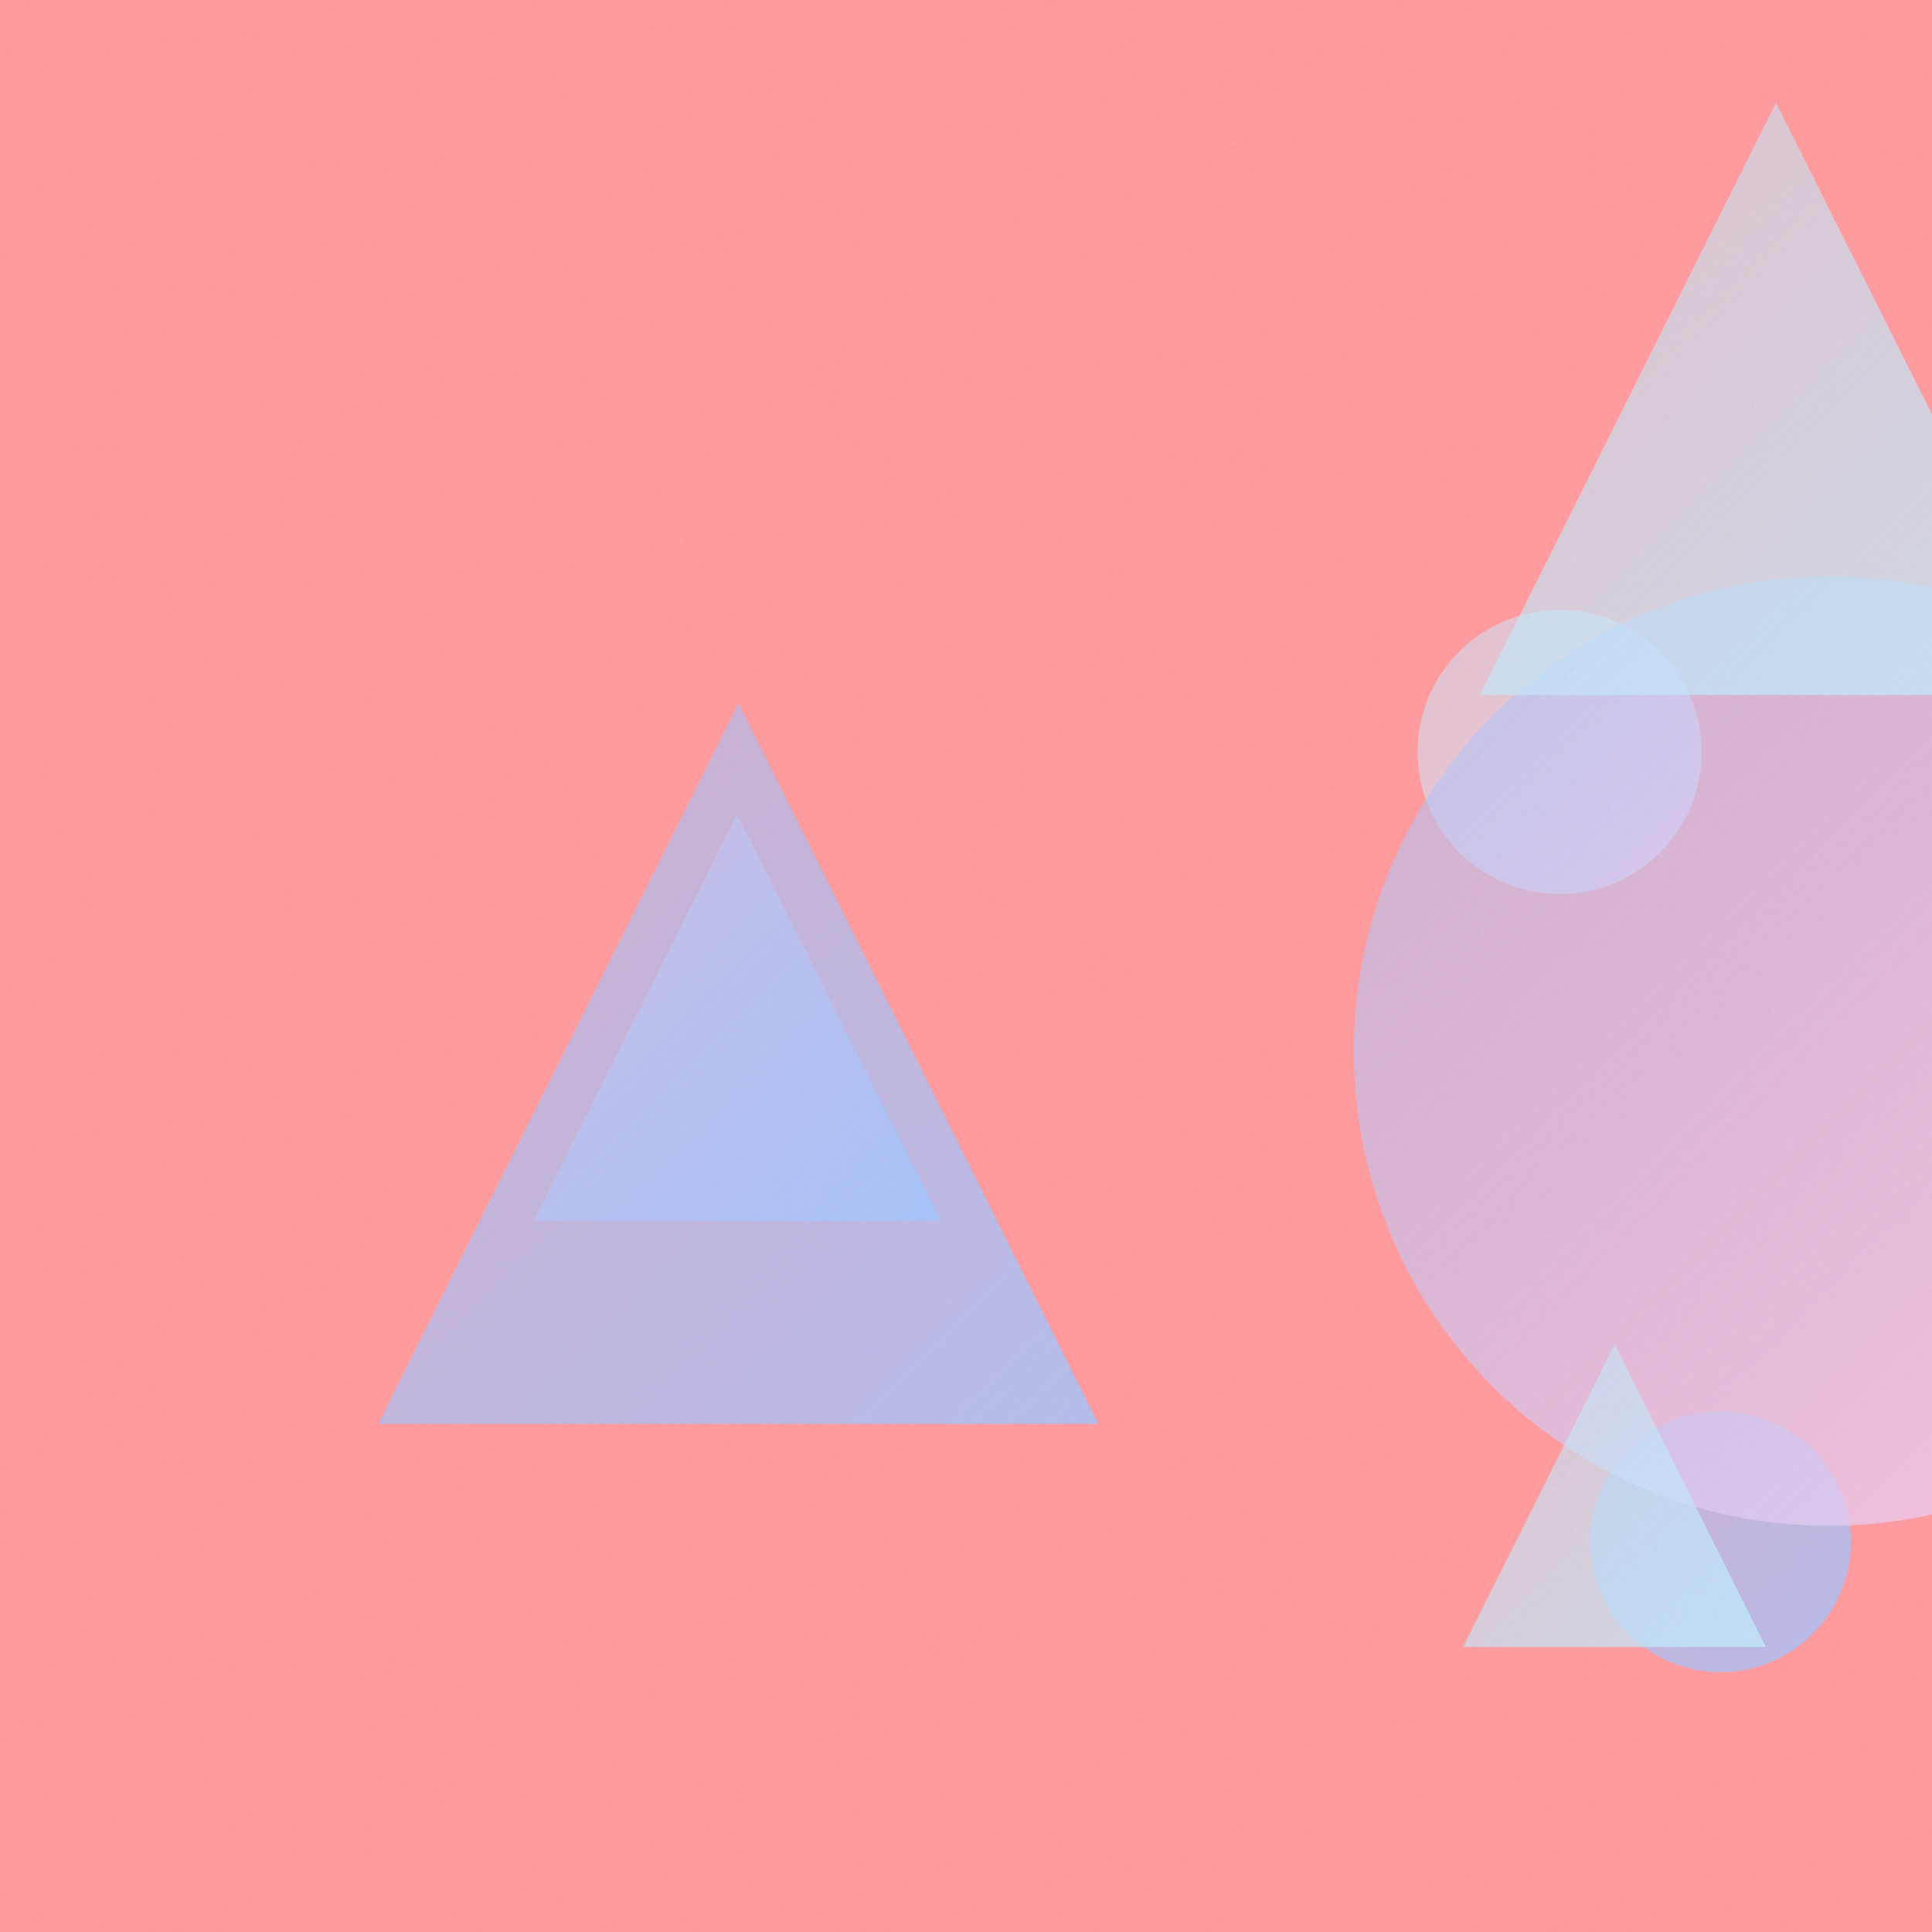
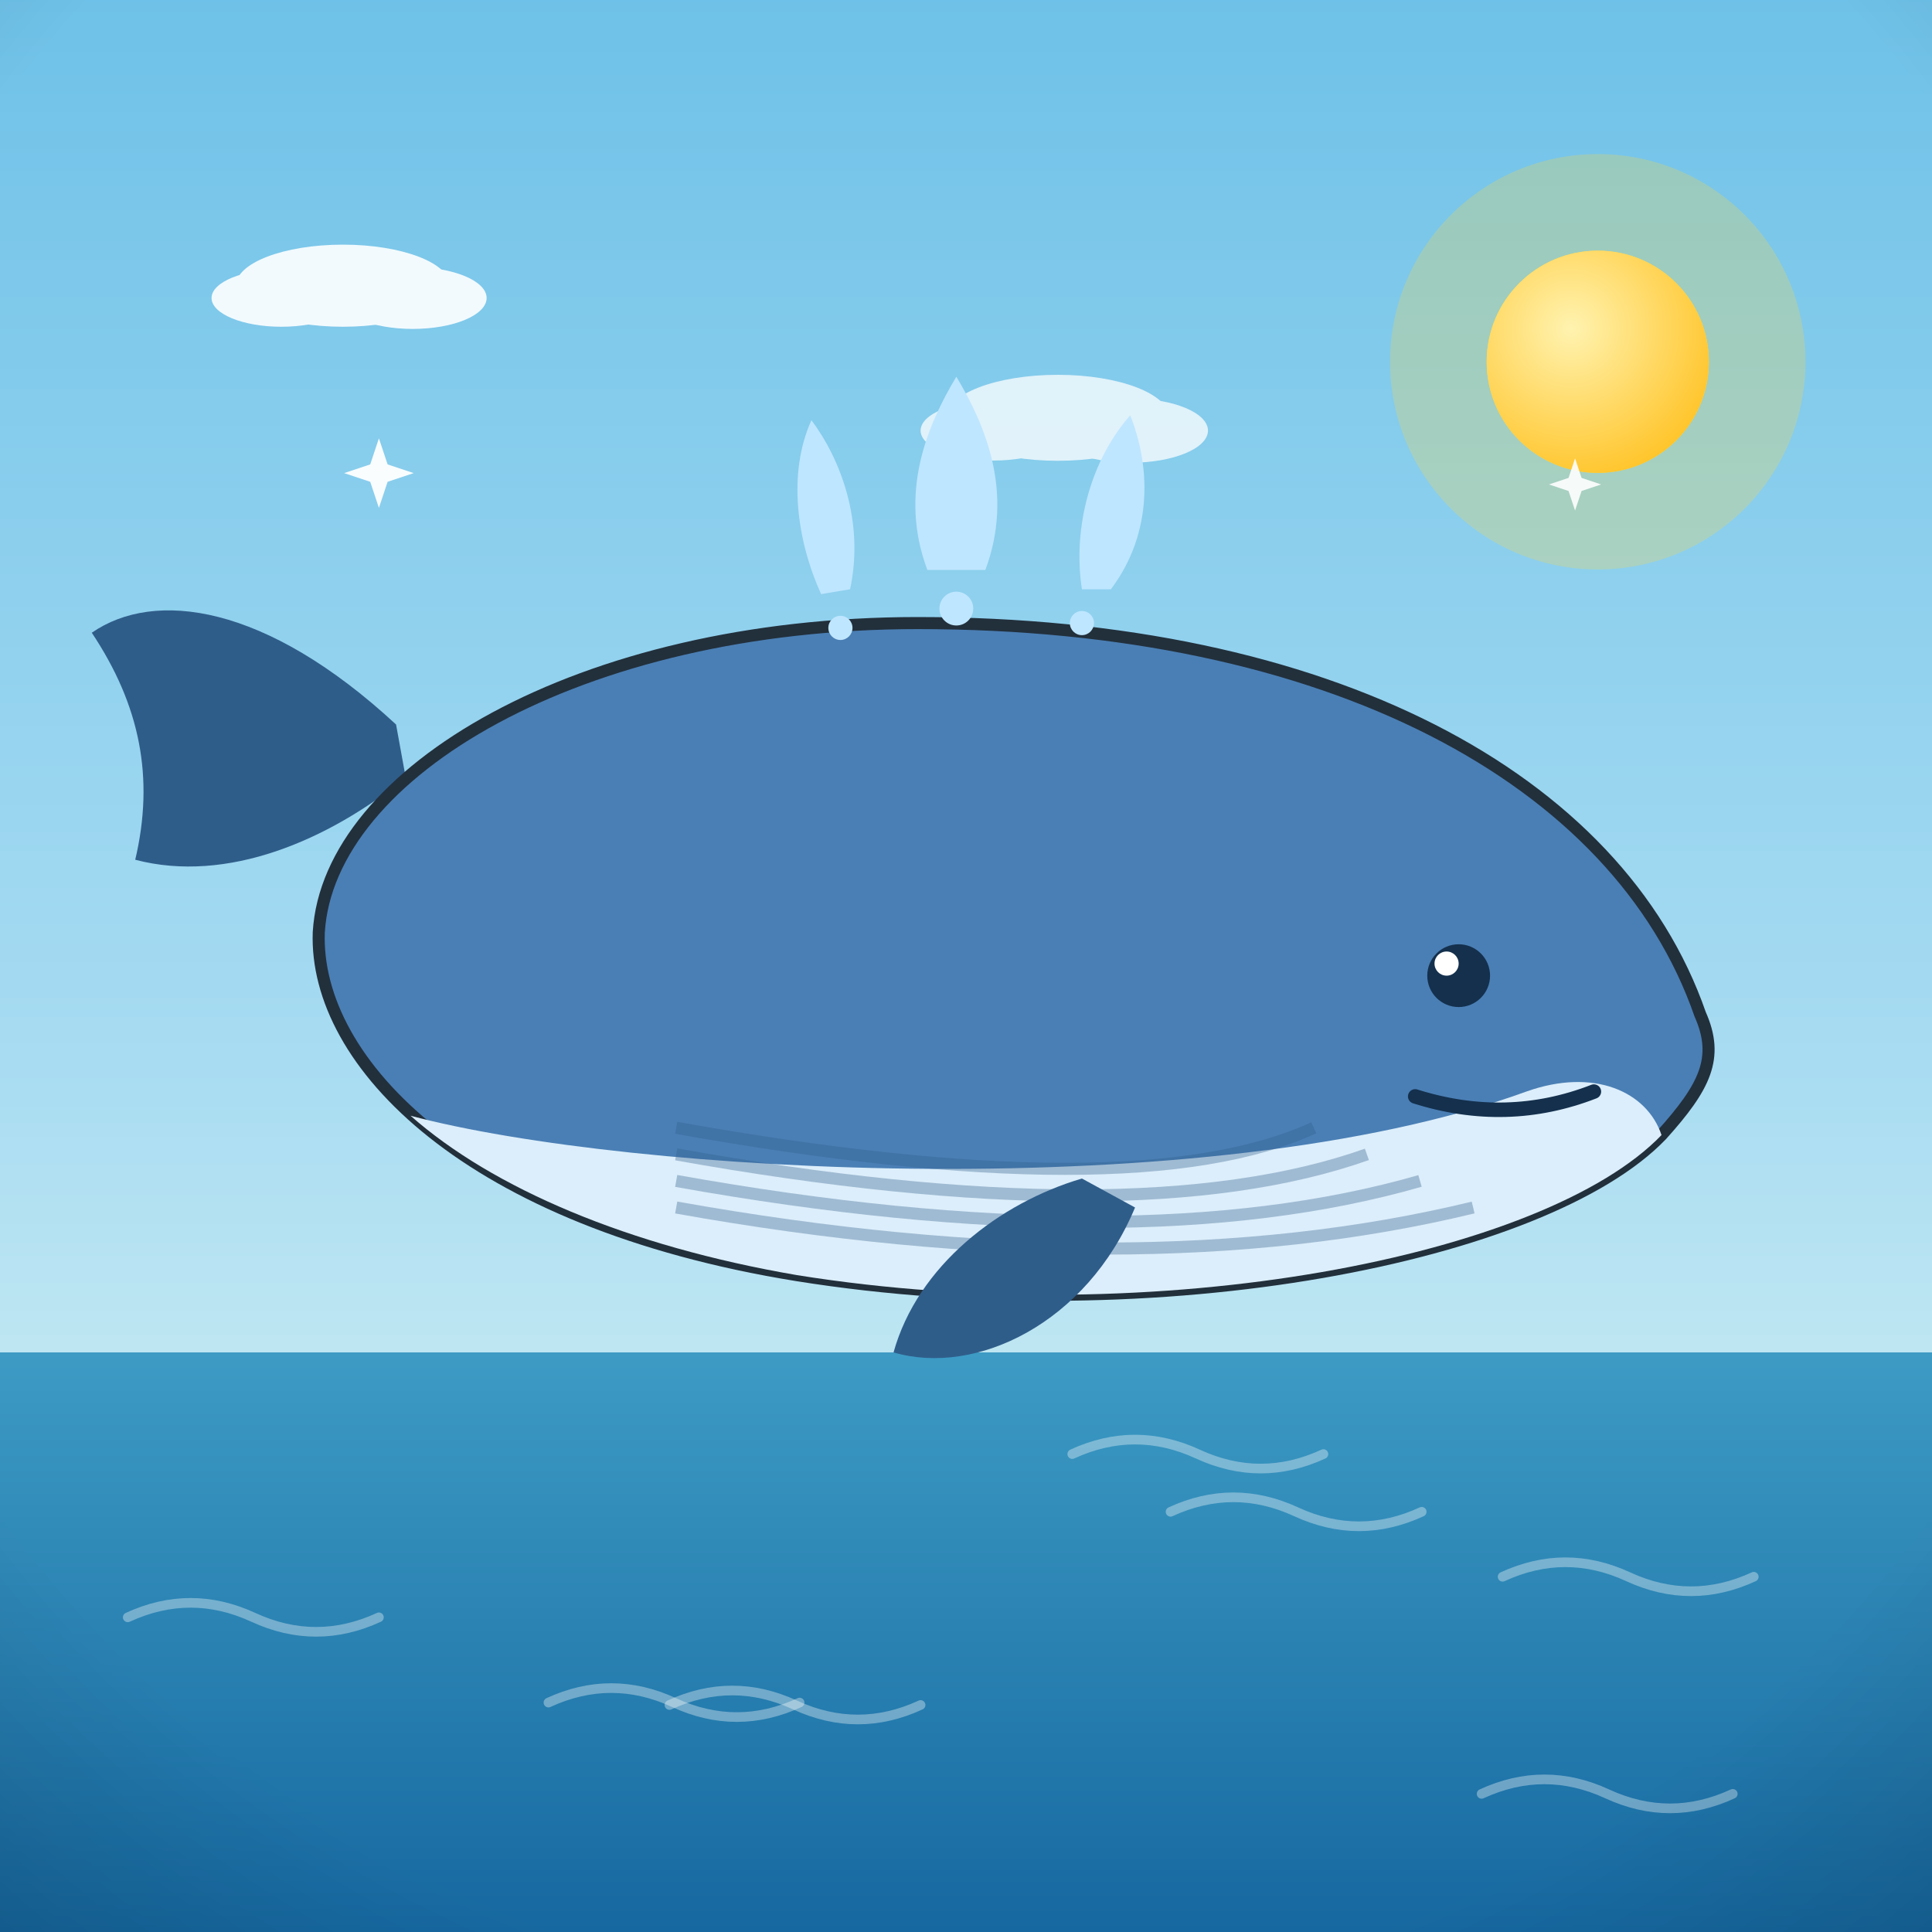
- <svg xmlns="http://www.w3.org/2000/svg" viewBox="0 0 400 400">
+ <svg xmlns="http://www.w3.org/2000/svg" viewBox="0 0 800 800">
  <defs>
-     <linearGradient id="g0" x1="329.2" y1="292.3" x2="383.2" y2="346.2" gradientUnits="userSpaceOnUse">
-       <stop offset="0" stop-color="#A1C4FD" stop-opacity="0.5" />
-       <stop offset="1" stop-color="#A1C4FD" stop-opacity="0.8" />
+     <linearGradient id="sky" x1="0" y1="0" x2="0" y2="1">
+       <stop offset="0" stop-color="#6ec1e8" />
+       <stop offset="0.55" stop-color="#a8dcf2" />
+       <stop offset="1" stop-color="#eafaf1" />
    </linearGradient>
-     <linearGradient id="g1" x1="293.5" y1="126.3" x2="352.4" y2="185.2" gradientUnits="userSpaceOnUse">
-       <stop offset="0" stop-color="#C2E9FB" stop-opacity="0.5" />
-       <stop offset="1" stop-color="#FECFEF" stop-opacity="0.8" />
+     <radialGradient id="sunG" cx="0.38" cy="0.35" r="0.9">
+       <stop offset="0" stop-color="#fff3b0" />
+       <stop offset="1" stop-color="#ffb703" />
+     </radialGradient>
+     <linearGradient id="ground" x1="0" y1="0" x2="0" y2="1">
+       <stop offset="0" stop-color="#69b06f" />
+       <stop offset="1" stop-color="#3c7a44" />
    </linearGradient>
-     <linearGradient id="g2" x1="110.5" y1="168.6" x2="194.8" y2="252.8" gradientUnits="userSpaceOnUse">
-       <stop offset="0" stop-color="#FECFEF" stop-opacity="0.5" />
-       <stop offset="1" stop-color="#A1C4FD" stop-opacity="0.8" />
+     <linearGradient id="sea" x1="0" y1="0" x2="0" y2="1">
+       <stop offset="0" stop-color="#3d9bc4" />
+       <stop offset="1" stop-color="#1668a0" />
    </linearGradient>
-     <linearGradient id="g3" x1="280.3" y1="119.3" x2="476.9" y2="315.9" gradientUnits="userSpaceOnUse">
-       <stop offset="0" stop-color="#A1C4FD" stop-opacity="0.5" />
-       <stop offset="1" stop-color="#FECFEF" stop-opacity="0.8" />
+     <linearGradient id="shade" x1="0" y1="0" x2="0" y2="1">
+       <stop offset="0" stop-color="#ffffff" stop-opacity="0.20" />
+       <stop offset="0.5" stop-color="#ffffff" stop-opacity="0" />
+       <stop offset="1" stop-color="#000000" stop-opacity="0.16" />
    </linearGradient>
-     <linearGradient id="g4" x1="302.9" y1="278.3" x2="365.6" y2="341.0" gradientUnits="userSpaceOnUse">
-       <stop offset="0" stop-color="#C2E9FB" stop-opacity="0.5" />
-       <stop offset="1" stop-color="#C2E9FB" stop-opacity="0.8" />
-     </linearGradient>
-     <linearGradient id="g5" x1="78.3" y1="145.6" x2="227.4" y2="294.8" gradientUnits="userSpaceOnUse">
-       <stop offset="0" stop-color="#A1C4FD" stop-opacity="0.5" />
-       <stop offset="1" stop-color="#A1C4FD" stop-opacity="0.8" />
-     </linearGradient>
-     <linearGradient id="g6" x1="306.4" y1="21.3" x2="429.1" y2="143.9" gradientUnits="userSpaceOnUse">
-       <stop offset="0" stop-color="#C2E9FB" stop-opacity="0.5" />
-       <stop offset="1" stop-color="#C2E9FB" stop-opacity="0.8" />
-     </linearGradient>
-     <filter id="n">
-       <feTurbulence type="fractalNoise" baseFrequency="0.9" numOctaves="2" stitchTiles="stitch" />
-       <feColorMatrix type="saturate" values="0" />
-     </filter>
+     <radialGradient id="vig" cx="0.5" cy="0.42" r="0.85">
+       <stop offset="0.72" stop-color="#000000" stop-opacity="0" />
+       <stop offset="1" stop-color="#000000" stop-opacity="0.20" />
+     </radialGradient>
  </defs>
-   <rect width="400" height="400" fill="#FF9A9E" />
-   <circle cx="356.2" cy="319.2" r="27.0" fill="url(#g0)" />
-   <circle cx="322.9" cy="155.7" r="29.4" fill="url(#g1)" />
-   <path d="M 152.6 168.6 L 194.8 252.8 L 110.5 252.8 Z" fill="url(#g2)" />
-   <circle cx="378.6" cy="217.6" r="98.3" fill="url(#g3)" />
-   <path d="M 334.3 278.3 L 365.6 341.0 L 302.9 341.0 Z" fill="url(#g4)" />
-   <path d="M 152.9 145.6 L 227.4 294.8 L 78.3 294.8 Z" fill="url(#g5)" />
-   <path d="M 367.7 21.3 L 429.1 143.9 L 306.4 143.9 Z" fill="url(#g6)" />
-   <rect width="400" height="400" filter="url(#n)" opacity="0.05" />
+   <rect width="800" height="800" fill="url(#sky)" />
+   <circle cx="661.6" cy="149.8" r="86" fill="#ffd93d" opacity="0.25" />
+   <circle cx="661.6" cy="149.8" r="46" fill="#ffd93d" />
+   <circle cx="661.6" cy="149.8" r="46" fill="url(#sunG)" />
+   <g fill="#ffffff" opacity="0.9">
+     <ellipse cx="142" cy="118.3" rx="44.3" ry="17" />
+     <ellipse cx="116.5" cy="123.4" rx="28.9" ry="11.9" />
+     <ellipse cx="170.9" cy="123.4" rx="30.6" ry="12.8" />
+   </g>
+   <g fill="#ffffff" opacity="0.75">
+     <ellipse cx="438" cy="173" rx="46.2" ry="17.8" />
+     <ellipse cx="411.4" cy="178.3" rx="30.2" ry="12.4" />
+     <ellipse cx="468.2" cy="178.3" rx="32" ry="13.3" />
+   </g>
+   <rect y="560" width="800" height="240" fill="url(#sea)" />
+   <path d="M 227.1 705 q 26 -12 52 0 q 26 12 52 0" fill="none" stroke="#ffffff" stroke-width="4" stroke-linecap="round" opacity="0.35" />
+   <path d="M 444 602.1 q 26 -12 52 0 q 26 12 52 0" fill="none" stroke="#ffffff" stroke-width="4" stroke-linecap="round" opacity="0.35" />
+   <path d="M 622.2 652.9 q 26 -12 52 0 q 26 12 52 0" fill="none" stroke="#ffffff" stroke-width="4" stroke-linecap="round" opacity="0.35" />
+   <path d="M 484.7 626 q 26 -12 52 0 q 26 12 52 0" fill="none" stroke="#ffffff" stroke-width="4" stroke-linecap="round" opacity="0.35" />
+   <path d="M 277.2 706 q 26 -12 52 0 q 26 12 52 0" fill="none" stroke="#ffffff" stroke-width="4" stroke-linecap="round" opacity="0.35" />
+   <path d="M 52.9 669.7 q 26 -12 52 0 q 26 12 52 0" fill="none" stroke="#ffffff" stroke-width="4" stroke-linecap="round" opacity="0.35" />
+   <path d="M 613.5 742.8 q 26 -12 52 0 q 26 12 52 0" fill="none" stroke="#ffffff" stroke-width="4" stroke-linecap="round" opacity="0.35" />
+   <g transform="translate(400 0) scale(-1 1) translate(-400 0)">
+     <path d="M636 300 C 690 250 736 244 762 262 C 742 292 736 322 744 356 C 706 366 664 348 632 322 Z" fill="#2f5d8a" />
+     <path d="M96 420 C 130 322 250 258 420 258 C 560 258 664 320 668 386 C 670 440 606 506 470 528 C 320 552 160 520 112 470 C 94 450 88 438 96 420 Z" fill="#4a7fb5" stroke="#22303c" stroke-width="5" stroke-linejoin="round" />
+     <path d="M112 470 C 160 520 320 552 470 528 C 540 516 596 492 630 462 C 540 486 300 500 168 452 C 140 442 118 452 112 470 Z" fill="#dceefb" />
+     <path d="M 190 500 Q 330 534 520 500" stroke="#2f5d8a" stroke-width="5" fill="none" opacity="0.35" transform="translate(0 0)" />
+     <path d="M 212 500 Q 330 534 520 500" stroke="#2f5d8a" stroke-width="5" fill="none" opacity="0.35" transform="translate(0 -11)" />
+     <path d="M 234 500 Q 330 534 520 500" stroke="#2f5d8a" stroke-width="5" fill="none" opacity="0.35" transform="translate(0 -22)" />
+     <path d="M 256 500 Q 330 534 520 500" stroke="#2f5d8a" stroke-width="5" fill="none" opacity="0.35" transform="translate(0 -33)" />
+     <path d="M330 500 C 350 548 396 570 430 560 C 420 524 386 498 352 488 Z" fill="#2f5d8a" />
+     <circle cx="196" cy="404" r="13" fill="#14304d" />
+     <circle cx="201" cy="399" r="5" fill="#ffffff" />
+     <path d="M140 452 Q 176 466 214 454" stroke="#14304d" stroke-width="6" fill="none" stroke-linecap="round" />
+     <g fill="#bfe6ff">
+       <path d="M392 236 C 380 204 392 176 404 156 C 416 176 428 204 416 236 Z" />
+       <path d="M340 244 C 322 220 324 192 332 172 C 348 190 356 218 352 244 Z" />
+       <path d="M448 244 C 442 216 452 190 464 174 C 474 196 470 224 460 246 Z" />
+     </g>
+     <circle cx="404" cy="252" r="7" fill="#bfe6ff" />
+     <circle cx="352" cy="258" r="5" fill="#bfe6ff" />
+     <circle cx="452" cy="260" r="5" fill="#bfe6ff" />
+   </g>
+   <path d="M 156.9 181.5 L 160.5 192.3 L 171.3 195.9 L 160.5 199.5 L 156.9 210.3 L 153.3 199.5 L 142.5 195.9 L 153.3 192.3 Z" fill="#ffffff" opacity="0.95" />
+   <path d="M 652.2 189.8 L 654.9 197.9 L 663 200.6 L 654.9 203.3 L 652.2 211.4 L 649.5 203.3 L 641.4 200.6 L 649.5 197.9 Z" fill="#ffffff" opacity="0.9" />
+   <rect width="800" height="800" fill="url(#vig)" />
</svg>
